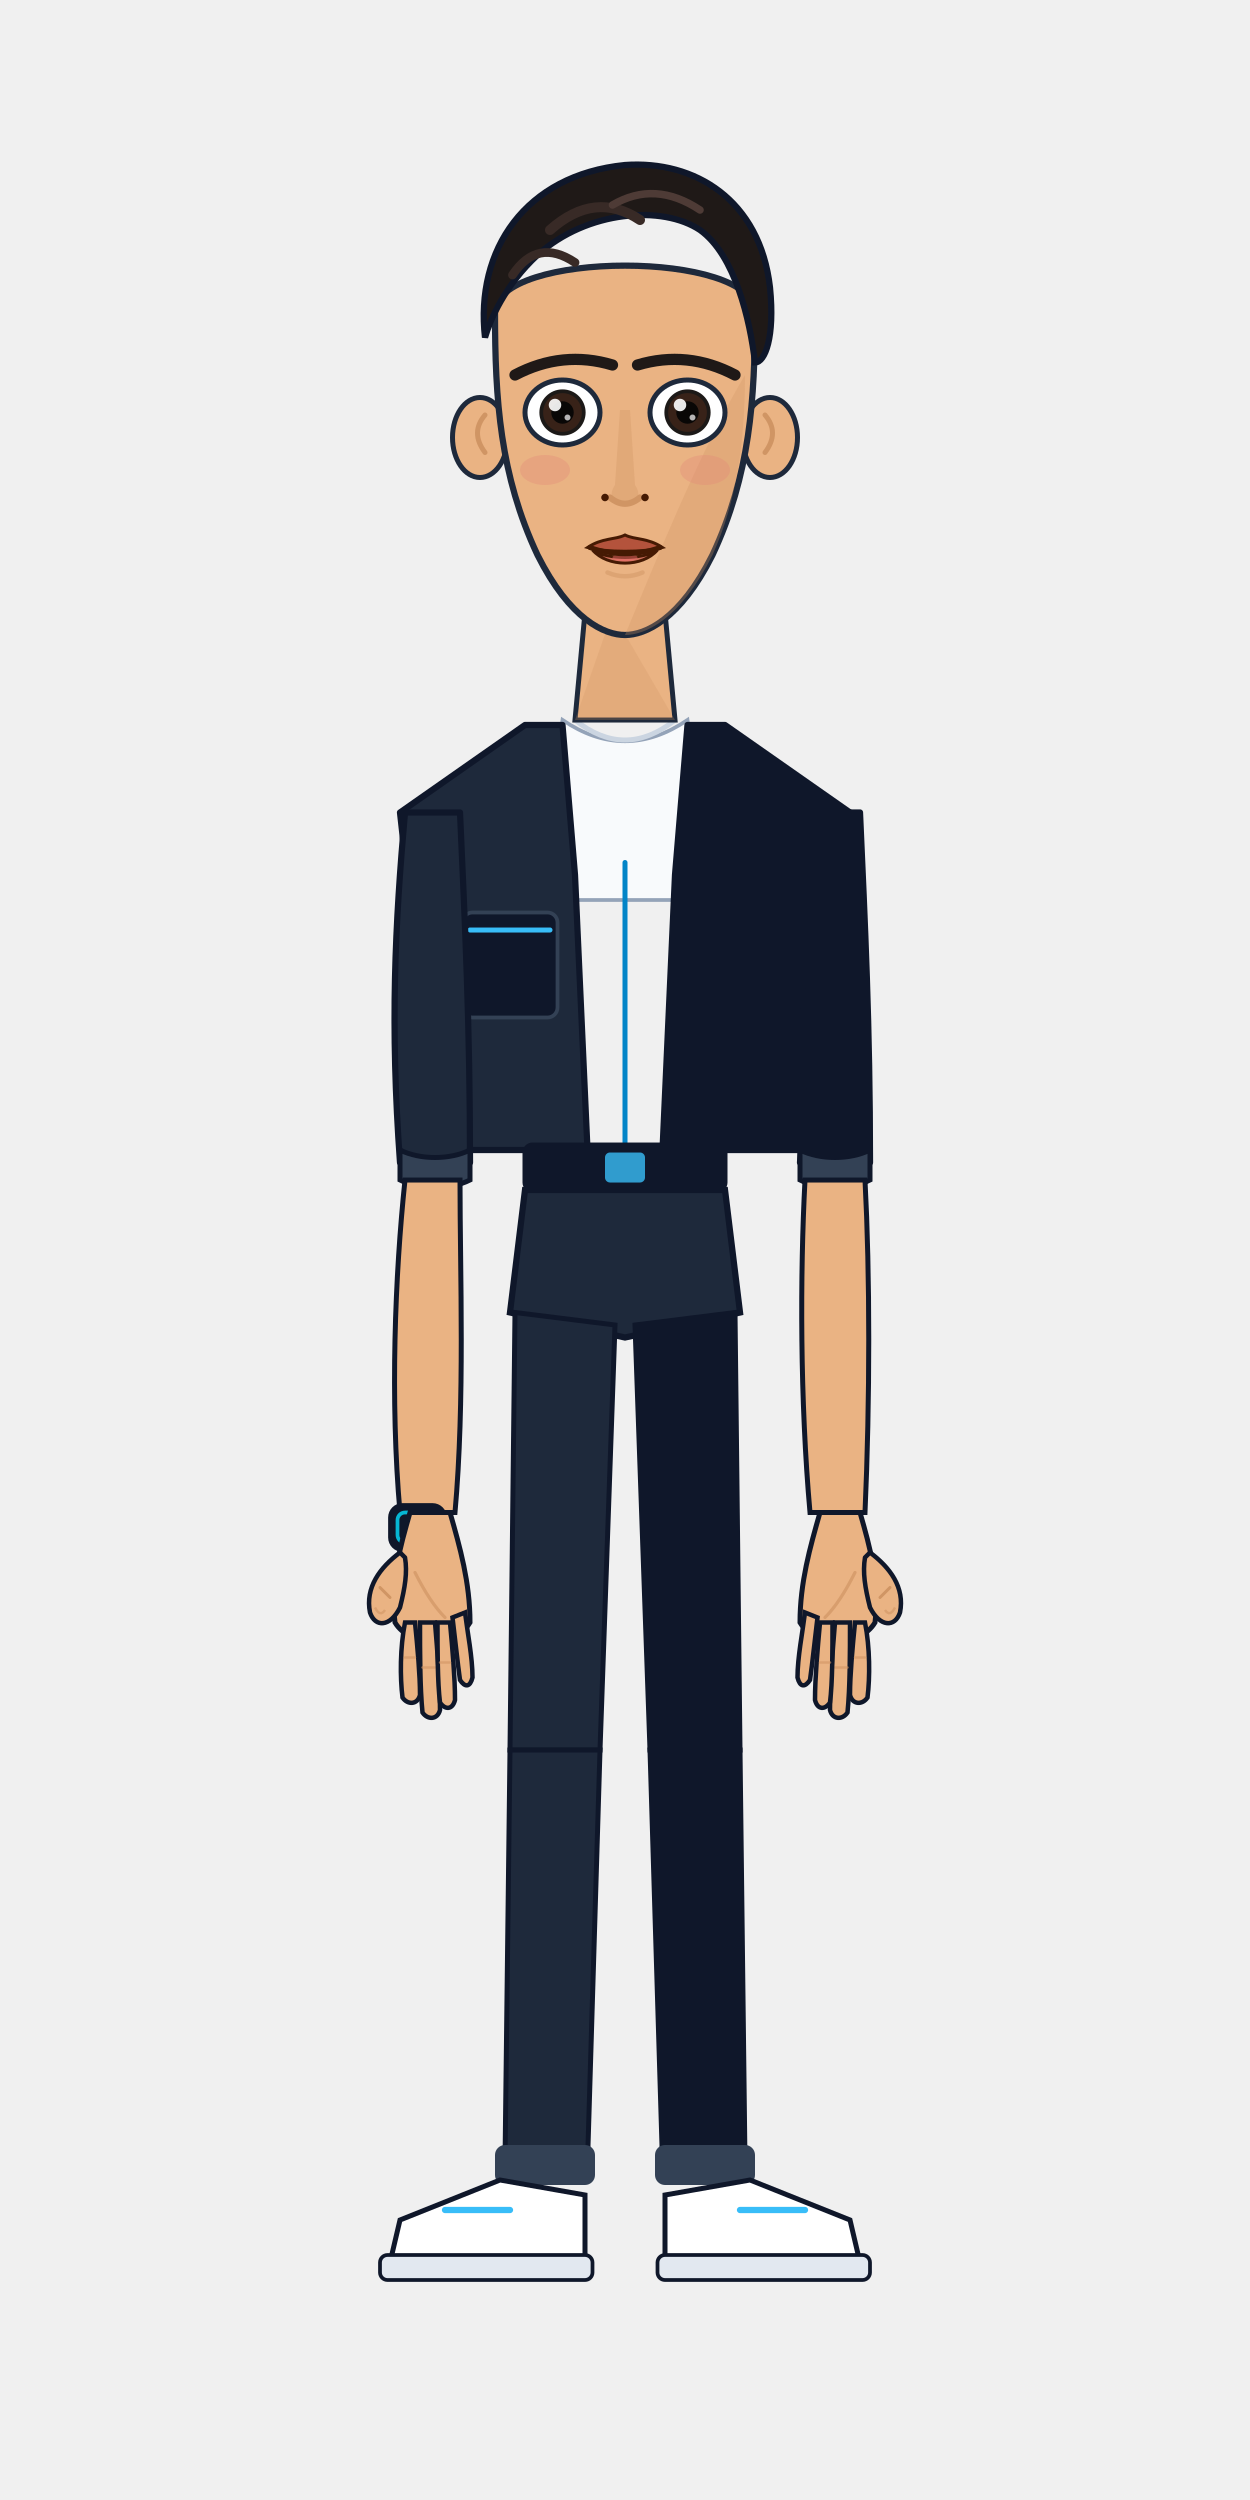
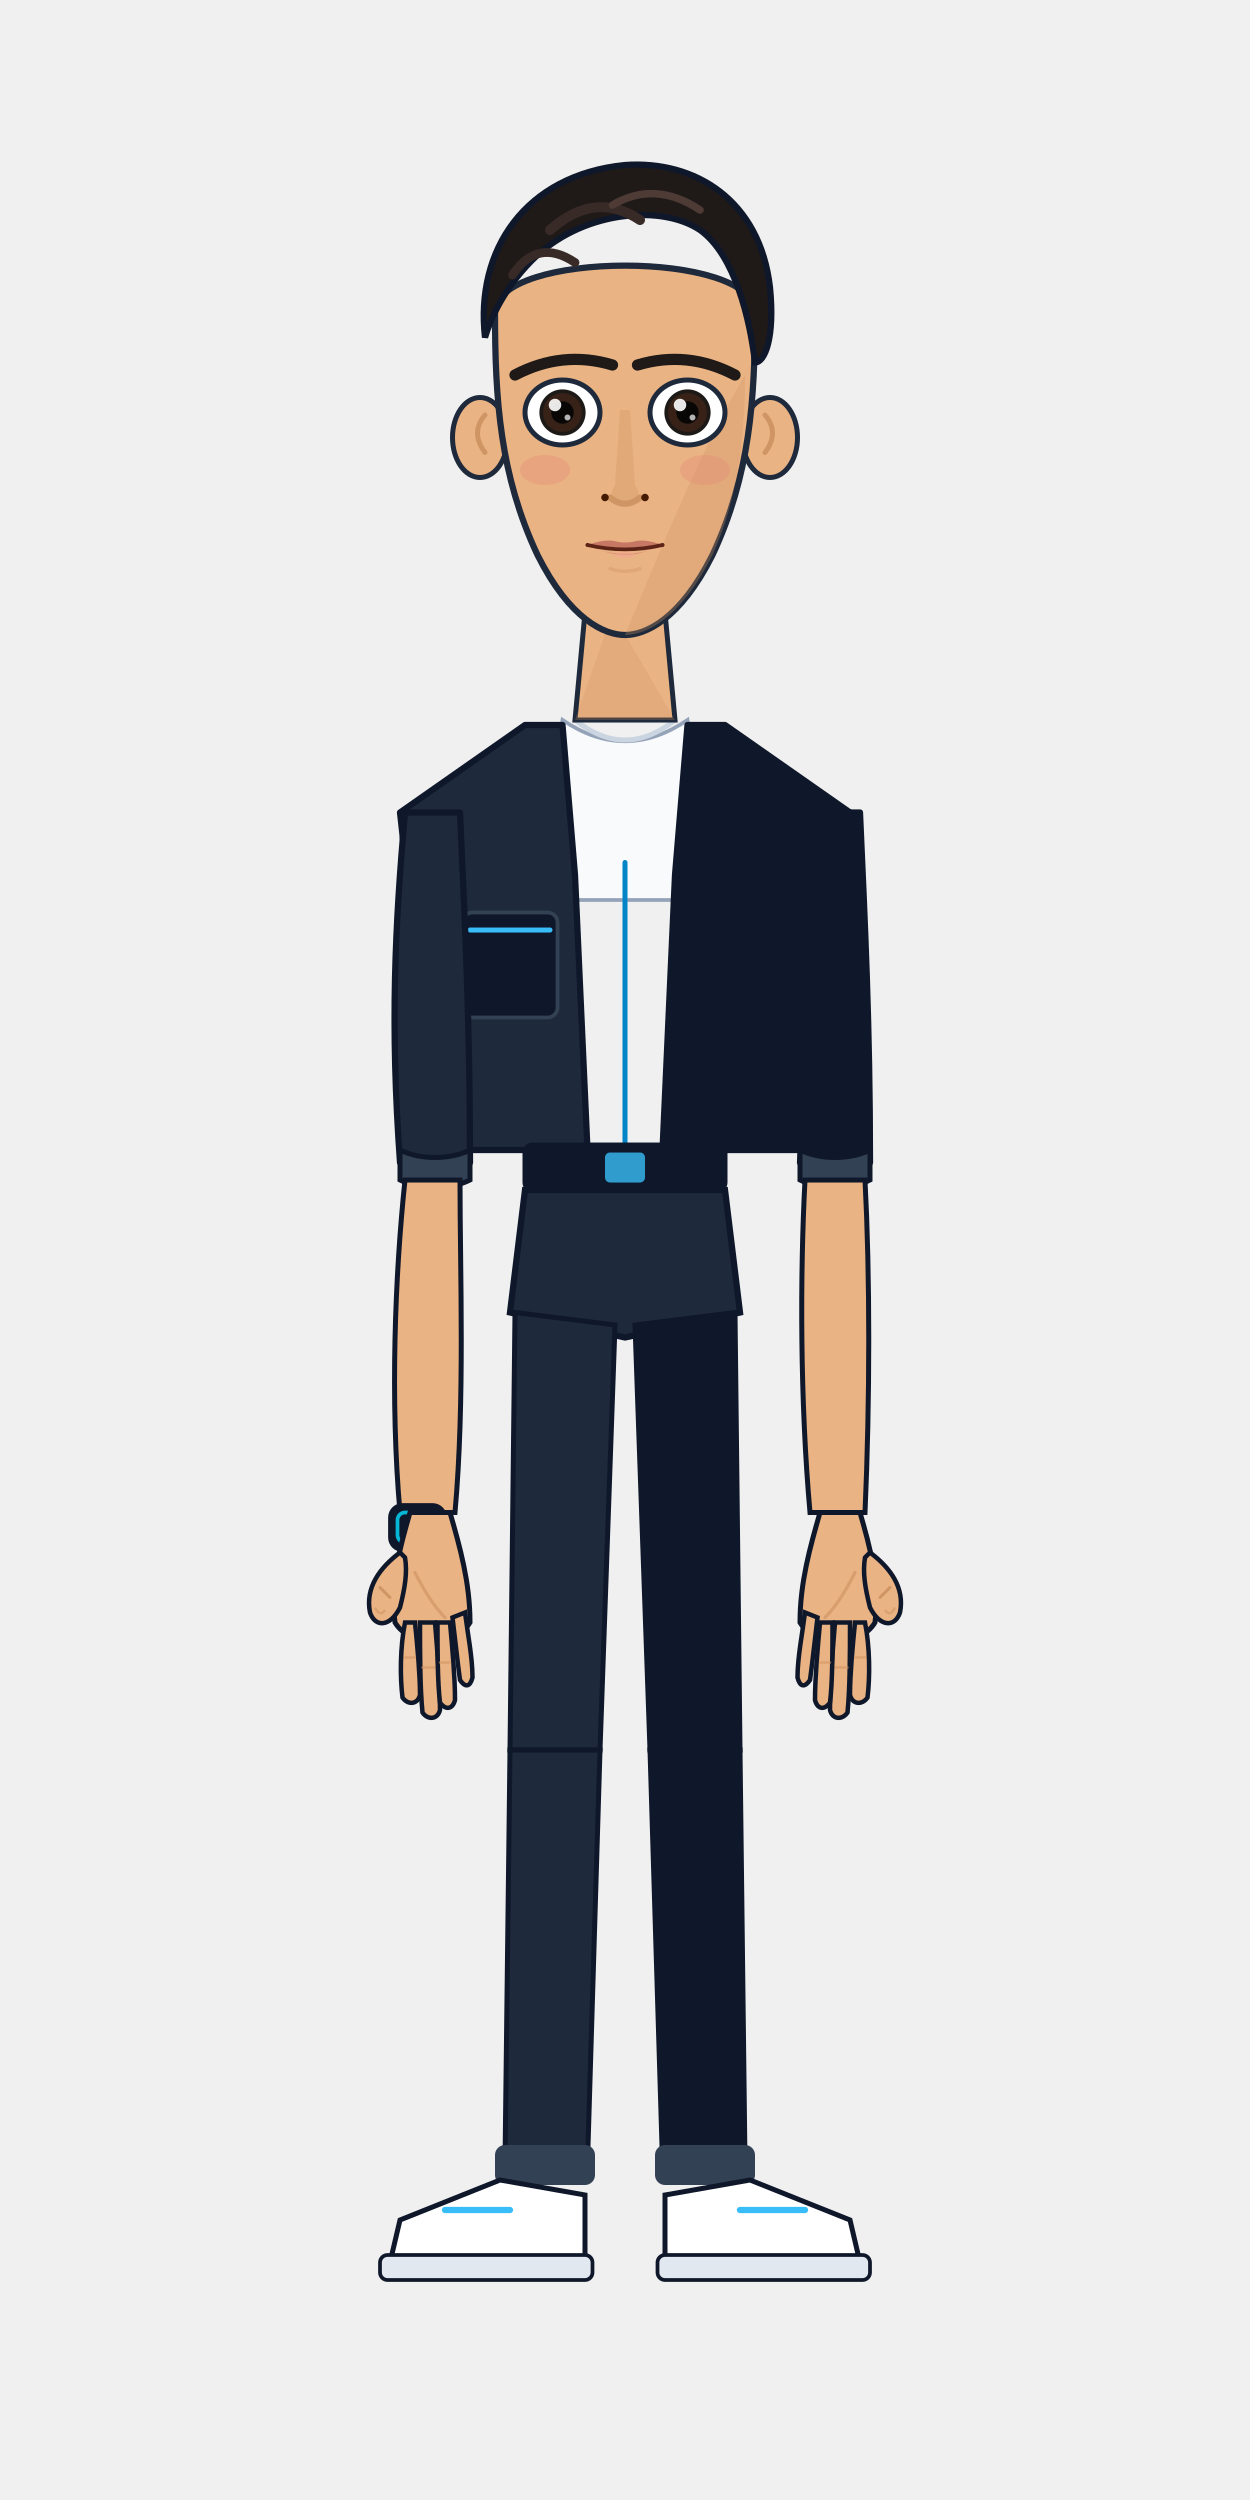
<svg xmlns="http://www.w3.org/2000/svg" viewBox="0 50 500 1000" width="500" height="1000">
  <g id="modern_character_root">
    <path d="M 210 526 L 290 526 L 296 575 L 250 585 L 204 575 Z" fill="#1e293b" stroke="#0f172a" stroke-width="2.5" />
    <path d="M 206 575 L 246 580 L 240 750 L 204 750 Z" fill="#1e293b" stroke="#0f172a" stroke-width="2" />
    <path d="M 204 750 L 240 750 L 235 915 L 202 915 Z" fill="#1e293b" stroke="#0f172a" stroke-width="2" />
    <rect x="198" y="908" width="40" height="16" rx="4" fill="#334155" />
    <path d="M 254 580 L 294 575 L 296 750 L 260 750 Z" fill="#0f172a" stroke="#0f172a" stroke-width="2" />
    <path d="M 260 750 L 296 750 L 298 915 L 265 915 Z" fill="#0f172a" stroke="#0f172a" stroke-width="2" />
    <rect x="262" y="908" width="40" height="16" rx="4" fill="#334155" />
    <path d="M 156 955 L 234 955 L 234 928 L 200 922 L 160 938 Z" fill="#ffffff" stroke="#0f172a" stroke-width="2" />
    <rect x="152" y="952" width="85" height="10" rx="3" fill="#e2e8f0" stroke="#0f172a" stroke-width="1.5" />
    <line x1="178" y1="934" x2="204" y2="934" stroke="#38bdf8" stroke-width="2.5" stroke-linecap="round" />
    <path d="M 266 955 L 344 955 L 340 938 L 300 922 L 266 928 Z" fill="#ffffff" stroke="#0f172a" stroke-width="2" />
    <rect x="263" y="952" width="85" height="10" rx="3" fill="#e2e8f0" stroke="#0f172a" stroke-width="1.5" />
    <line x1="296" y1="934" x2="322" y2="934" stroke="#38bdf8" stroke-width="2.5" stroke-linecap="round" />
    <path d="M 225 338 Q 250 355 275 338 L 285 410 L 215 410 Z" fill="#f8fafc" stroke="#94a3b8" stroke-width="1.5" />
    <path d="M 230 338 Q 250 354 270 338" stroke="#cbd5e1" stroke-width="2" fill="none" />
    <path d="M 210 340 L 160 375 L 175 510 L 235 510 L 230 400 L 225 340 Z" fill="#1e293b" stroke="#0f172a" stroke-width="2.5" stroke-linejoin="round" />
    <path d="M 290 340 L 340 375 L 325 510 L 265 510 L 270 400 L 275 340 Z" fill="#0f172a" stroke="#0f172a" stroke-width="2.5" stroke-linejoin="round" />
    <line x1="250" y1="395" x2="250" y2="510" stroke="#0284c7" stroke-width="2" stroke-linecap="round" />
    <rect x="185" y="415" width="38" height="42" rx="4" fill="#0f172a" stroke="#334155" stroke-width="1.5" />
    <line x1="188" y1="422" x2="220" y2="422" stroke="#38bdf8" stroke-width="2" stroke-linecap="round" />
    <rect x="210" y="508" width="80" height="18" rx="3" fill="#0f172a" stroke="#0f172a" stroke-width="2" />
    <rect x="242" y="511" width="16" height="12" rx="2" fill="#38bdf8" opacity="0.8" />
    <path d="M 162 375 C 158 420, 156 460, 160 515 C 168 518, 182 518, 188 515 C 188 460, 186 420, 184 375 Z" fill="#1e293b" stroke="#0f172a" stroke-width="2.5" stroke-linejoin="round" />
    <path d="M 160 510 C 168 514, 180 514, 188 510 L 188 522 C 180 526, 168 526, 160 522 Z" fill="#334155" stroke="#0f172a" stroke-width="2" />
    <path d="M 162 522 C 158 560, 156 610, 160 655 L 182 655 C 186 610, 184 560, 184 522 Z" fill="#eab383" stroke="#0f172a" stroke-width="2" />
    <rect x="156" y="652" width="22" height="18" rx="5" fill="#0f172a" stroke="#0f172a" stroke-width="1.5" />
    <rect x="159" y="655" width="16" height="12" rx="3" fill="#0f172a" stroke="#06b6d4" stroke-width="1.5" />
    <circle cx="167" cy="661" r="3" fill="#06b6d4" opacity="0.85" />
    <g id="human_hand_l" transform="translate(164, 655) scale(1, 1)">
      <path d="M 0 0 C -4 14, -8 28, -6 44 C 0 54, 18 54, 24 44 C 24 28, 20 14, 16 0 Z" fill="#eab383" stroke="#0f172a" stroke-width="2" />
      <path d="M -4 16 C -12 22, -18 30, -16 40 C -14 46, -8 46, -4 38 C -2 30, -1 24, -2 18 Z" fill="#eab383" stroke="#0f172a" stroke-width="1.8" stroke-linejoin="round" />
      <line x1="-12" y1="30" x2="-8" y2="34" stroke="#d09564" stroke-width="1.2" stroke-linecap="round" />
      <path d="M -14 38 Q -12 42 -10 39" stroke="#d09564" stroke-width="1" fill="none" opacity="0.6" />
      <path d="M -2 44 C -4 54, -4 66, -3 74 C -1 77, 3 77, 4 73 C 4 65, 3 54, 2 44 Z" fill="#eab383" stroke="#0f172a" stroke-width="1.8" />
      <line x1="-2" y1="58" x2="2" y2="58" stroke="#d09564" stroke-width="1" stroke-linecap="round" opacity="0.6" />
      <path d="M 4 44 C 4 56, 4 70, 5 80 C 7 83, 11 83, 12 79 C 12 69, 11 56, 10 44 Z" fill="#eab383" stroke="#0f172a" stroke-width="1.8" />
      <line x1="5" y1="62" x2="10" y2="62" stroke="#d09564" stroke-width="1" stroke-linecap="round" opacity="0.6" />
      <path d="M 11 44 C 11 55, 11 68, 12 76 C 14 79, 17 79, 18 75 C 18 66, 17 55, 16 44 Z" fill="#eab383" stroke="#0f172a" stroke-width="1.8" />
      <line x1="12" y1="60" x2="16" y2="60" stroke="#d09564" stroke-width="1" stroke-linecap="round" opacity="0.6" />
      <path d="M 17 42 C 18 50, 19 60, 20 67 C 22 70, 24 70, 25 66 C 25 58, 23 48, 22 40 Z" fill="#eab383" stroke="#0f172a" stroke-width="1.8" />
      <path d="M 2 24 C 6 32, 10 38, 14 42" stroke="#d09564" stroke-width="1.3" fill="none" stroke-linecap="round" opacity="0.7" />
    </g>
    <path d="M 315 375 C 320 420, 324 460, 320 515 C 328 518, 342 518, 348 515 C 348 460, 346 420, 344 375 Z" fill="#0f172a" stroke="#0f172a" stroke-width="2.5" stroke-linejoin="round" />
    <path d="M 320 510 C 328 514, 340 514, 348 510 L 348 522 C 340 526, 328 526, 320 522 Z" fill="#334155" stroke="#0f172a" stroke-width="2" />
    <path d="M 322 522 C 320 560, 320 610, 324 655 L 346 655 C 348 610, 348 560, 346 522 Z" fill="#eab383" stroke="#0f172a" stroke-width="2" />
    <g id="human_hand_r" transform="translate(344, 655) scale(-1, 1)">
      <path d="M 0 0 C -4 14, -8 28, -6 44 C 0 54, 18 54, 24 44 C 24 28, 20 14, 16 0 Z" fill="#eab383" stroke="#0f172a" stroke-width="2" />
      <path d="M -4 16 C -12 22, -18 30, -16 40 C -14 46, -8 46, -4 38 C -2 30, -1 24, -2 18 Z" fill="#eab383" stroke="#0f172a" stroke-width="1.8" stroke-linejoin="round" />
      <line x1="-12" y1="30" x2="-8" y2="34" stroke="#d09564" stroke-width="1.2" stroke-linecap="round" />
      <path d="M -14 38 Q -12 42 -10 39" stroke="#d09564" stroke-width="1" fill="none" opacity="0.6" />
      <path d="M -2 44 C -4 54, -4 66, -3 74 C -1 77, 3 77, 4 73 C 4 65, 3 54, 2 44 Z" fill="#eab383" stroke="#0f172a" stroke-width="1.8" />
      <line x1="-2" y1="58" x2="2" y2="58" stroke="#d09564" stroke-width="1" stroke-linecap="round" opacity="0.6" />
      <path d="M 4 44 C 4 56, 4 70, 5 80 C 7 83, 11 83, 12 79 C 12 69, 11 56, 10 44 Z" fill="#eab383" stroke="#0f172a" stroke-width="1.8" />
      <line x1="5" y1="62" x2="10" y2="62" stroke="#d09564" stroke-width="1" stroke-linecap="round" opacity="0.6" />
      <path d="M 11 44 C 11 55, 11 68, 12 76 C 14 79, 17 79, 18 75 C 18 66, 17 55, 16 44 Z" fill="#eab383" stroke="#0f172a" stroke-width="1.8" />
      <line x1="12" y1="60" x2="16" y2="60" stroke="#d09564" stroke-width="1" stroke-linecap="round" opacity="0.6" />
      <path d="M 17 42 C 18 50, 19 60, 20 67 C 22 70, 24 70, 25 66 C 25 58, 23 48, 22 40 Z" fill="#eab383" stroke="#0f172a" stroke-width="1.8" />
      <path d="M 2 24 C 6 32, 10 38, 14 42" stroke="#d09564" stroke-width="1.3" fill="none" stroke-linecap="round" opacity="0.7" />
    </g>
    <path d="M 234 295 L 230 338 L 270 338 L 266 295 Z" fill="#eab383" stroke="#1e293b" stroke-width="2" />
    <path d="M 245 295 L 230 338 L 270 338 Z" fill="#d09564" opacity="0.25" />
    <ellipse cx="192" cy="225" rx="11" ry="16" fill="#eab383" stroke="#1e293b" stroke-width="2" />
    <path d="M 194 216 Q 188 223 194 231" stroke="#d09564" stroke-width="2" fill="none" stroke-linecap="round" />
    <ellipse cx="308" cy="225" rx="11" ry="16" fill="#eab383" stroke="#1e293b" stroke-width="2" />
    <path d="M 306 216 Q 312 223 306 231" stroke="#d09564" stroke-width="2" fill="none" stroke-linecap="round" />
    <path d="M 198 175               C 198 150, 302 150, 302 175               C 302 210, 300 240, 285 272               C 272 298, 258 304, 250 304               C 242 304, 228 298, 215 272               C 200 240, 198 210, 198 175 Z" fill="#eab383" stroke="#1e293b" stroke-width="2.5" />
    <path d="M 250 304 C 258 304, 272 298, 285 272 C 295 250, 298 225, 298 200 C 280 230, 260 280, 250 304 Z" fill="#d09564" opacity="0.3" />
    <ellipse cx="218" cy="238" rx="10" ry="6" fill="#e28878" opacity="0.35" />
    <ellipse cx="282" cy="238" rx="10" ry="6" fill="#e28878" opacity="0.35" />
    <path d="M 194 185              C 190 150, 210 120, 250 116              C 278 114, 304 130, 308 165              C 310 185, 306 195, 302 195              C 300 178, 294 152, 280 142              C 265 132, 235 134, 215 152              C 202 164, 196 178, 194 185 Z" fill="#1f1917" stroke="#0f172a" stroke-width="2.5" />
    <path d="M 220 142 Q 238 126 256 138" stroke="#382a26" stroke-width="4" stroke-linecap="round" fill="none" />
    <path d="M 245 132 Q 262 122 280 134" stroke="#4e3b36" stroke-width="3" stroke-linecap="round" fill="none" />
    <path d="M 205 160 Q 215 145 230 155" stroke="#382a26" stroke-width="3.5" stroke-linecap="round" fill="none" />
    <path d="M 206 200 Q 225 190 245 196" stroke="#1f1917" stroke-width="4.5" stroke-linecap="round" fill="none" />
    <path d="M 255 196 Q 275 190 294 200" stroke="#1f1917" stroke-width="4.5" stroke-linecap="round" fill="none" />
    <ellipse cx="225" cy="215" rx="15" ry="13" fill="#ffffff" stroke="#1e293b" stroke-width="2" />
    <circle cx="225" cy="215" r="8.5" fill="#382218" stroke="#1c1917" stroke-width="1.5" />
    <circle cx="225" cy="215" r="4.5" fill="#090706" />
    <circle cx="222" cy="212" r="2.5" fill="#ffffff" opacity="0.9" />
    <circle cx="227" cy="217" r="1.2" fill="#ffffff" opacity="0.7" />
    <ellipse cx="275" cy="215" rx="15" ry="13" fill="#ffffff" stroke="#1e293b" stroke-width="2" />
    <circle cx="275" cy="215" r="8.5" fill="#382218" stroke="#1c1917" stroke-width="1.5" />
    <circle cx="275" cy="215" r="4.5" fill="#090706" />
    <circle cx="272" cy="212" r="2.5" fill="#ffffff" opacity="0.9" />
    <circle cx="277" cy="217" r="1.2" fill="#ffffff" opacity="0.7" />
    <path d="M 248 214 L 246 244 Q 242 250 250 252 Q 258 250 254 244 L 252 214" fill="#d09564" opacity="0.35" />
    <path d="M 244 249 Q 250 254 256 249" stroke="#d09564" stroke-width="2.5" stroke-linecap="round" fill="none" />
    <circle cx="242" cy="249" r="1.5" fill="#451a03" />
    <circle cx="258" cy="249" r="1.5" fill="#451a03" />
-     <path d="M 235 269 C 241 265, 246 266, 250 264 C 254 266, 259 265, 265 269 C 258 271, 242 271, 235 269 Z" fill="#b4533c" stroke="#451a03" stroke-width="1.2" />
-     <path d="M 237 270 C 243 277, 257 277, 263 270 C 257 274, 243 274, 237 270 Z" fill="#cf705c" stroke="#451a03" stroke-width="1.2" />
-     <ellipse cx="250" cy="273" rx="5" ry="1.5" fill="#f87171" opacity="0.45" />
-     <path d="M 243 279 Q 250 282 257 279" stroke="#d09564" stroke-width="1.8" fill="none" opacity="0.5" stroke-linecap="round" />
-     <path d="M 236 269 Q 250 274 264 269" fill="none" stroke="#451a03" stroke-width="2" stroke-linecap="round" />
-     <circle cx="236" cy="269" r="0.8" fill="#451a03" />
-     <circle cx="264" cy="269" r="0.8" fill="#451a03" />
+     <path d="M 235 268 Q 242 265.5 246 266.5 Q 250 267.5 254 266.5 Q 258 265.5 265 268 C 258 269.5, 242 269.5, 235 268 Z" fill="#c77864" />
+     <path d="M 237 268.5 Q 250 275.5 263 268.5 C 257 272.5, 243 272.5, 237 268.5 Z" fill="#dc8a75" />
+     <ellipse cx="250" cy="272" rx="4.5" ry="1.2" fill="#f3a492" opacity="0.45" />
+     <path d="M 244 277.5 Q 250 279.5 256 277.5" stroke="#d09564" stroke-width="1.4" fill="none" opacity="0.4" stroke-linecap="round" />
+     <path d="M 235 268 Q 250 271.5 265 268" fill="none" stroke="#5c2417" stroke-width="1.5" stroke-linecap="round" />
+     <circle cx="235" cy="268" r="0.75" fill="#5c2417" />
+     <circle cx="265" cy="268" r="0.75" fill="#5c2417" />
  </g>
</svg>
